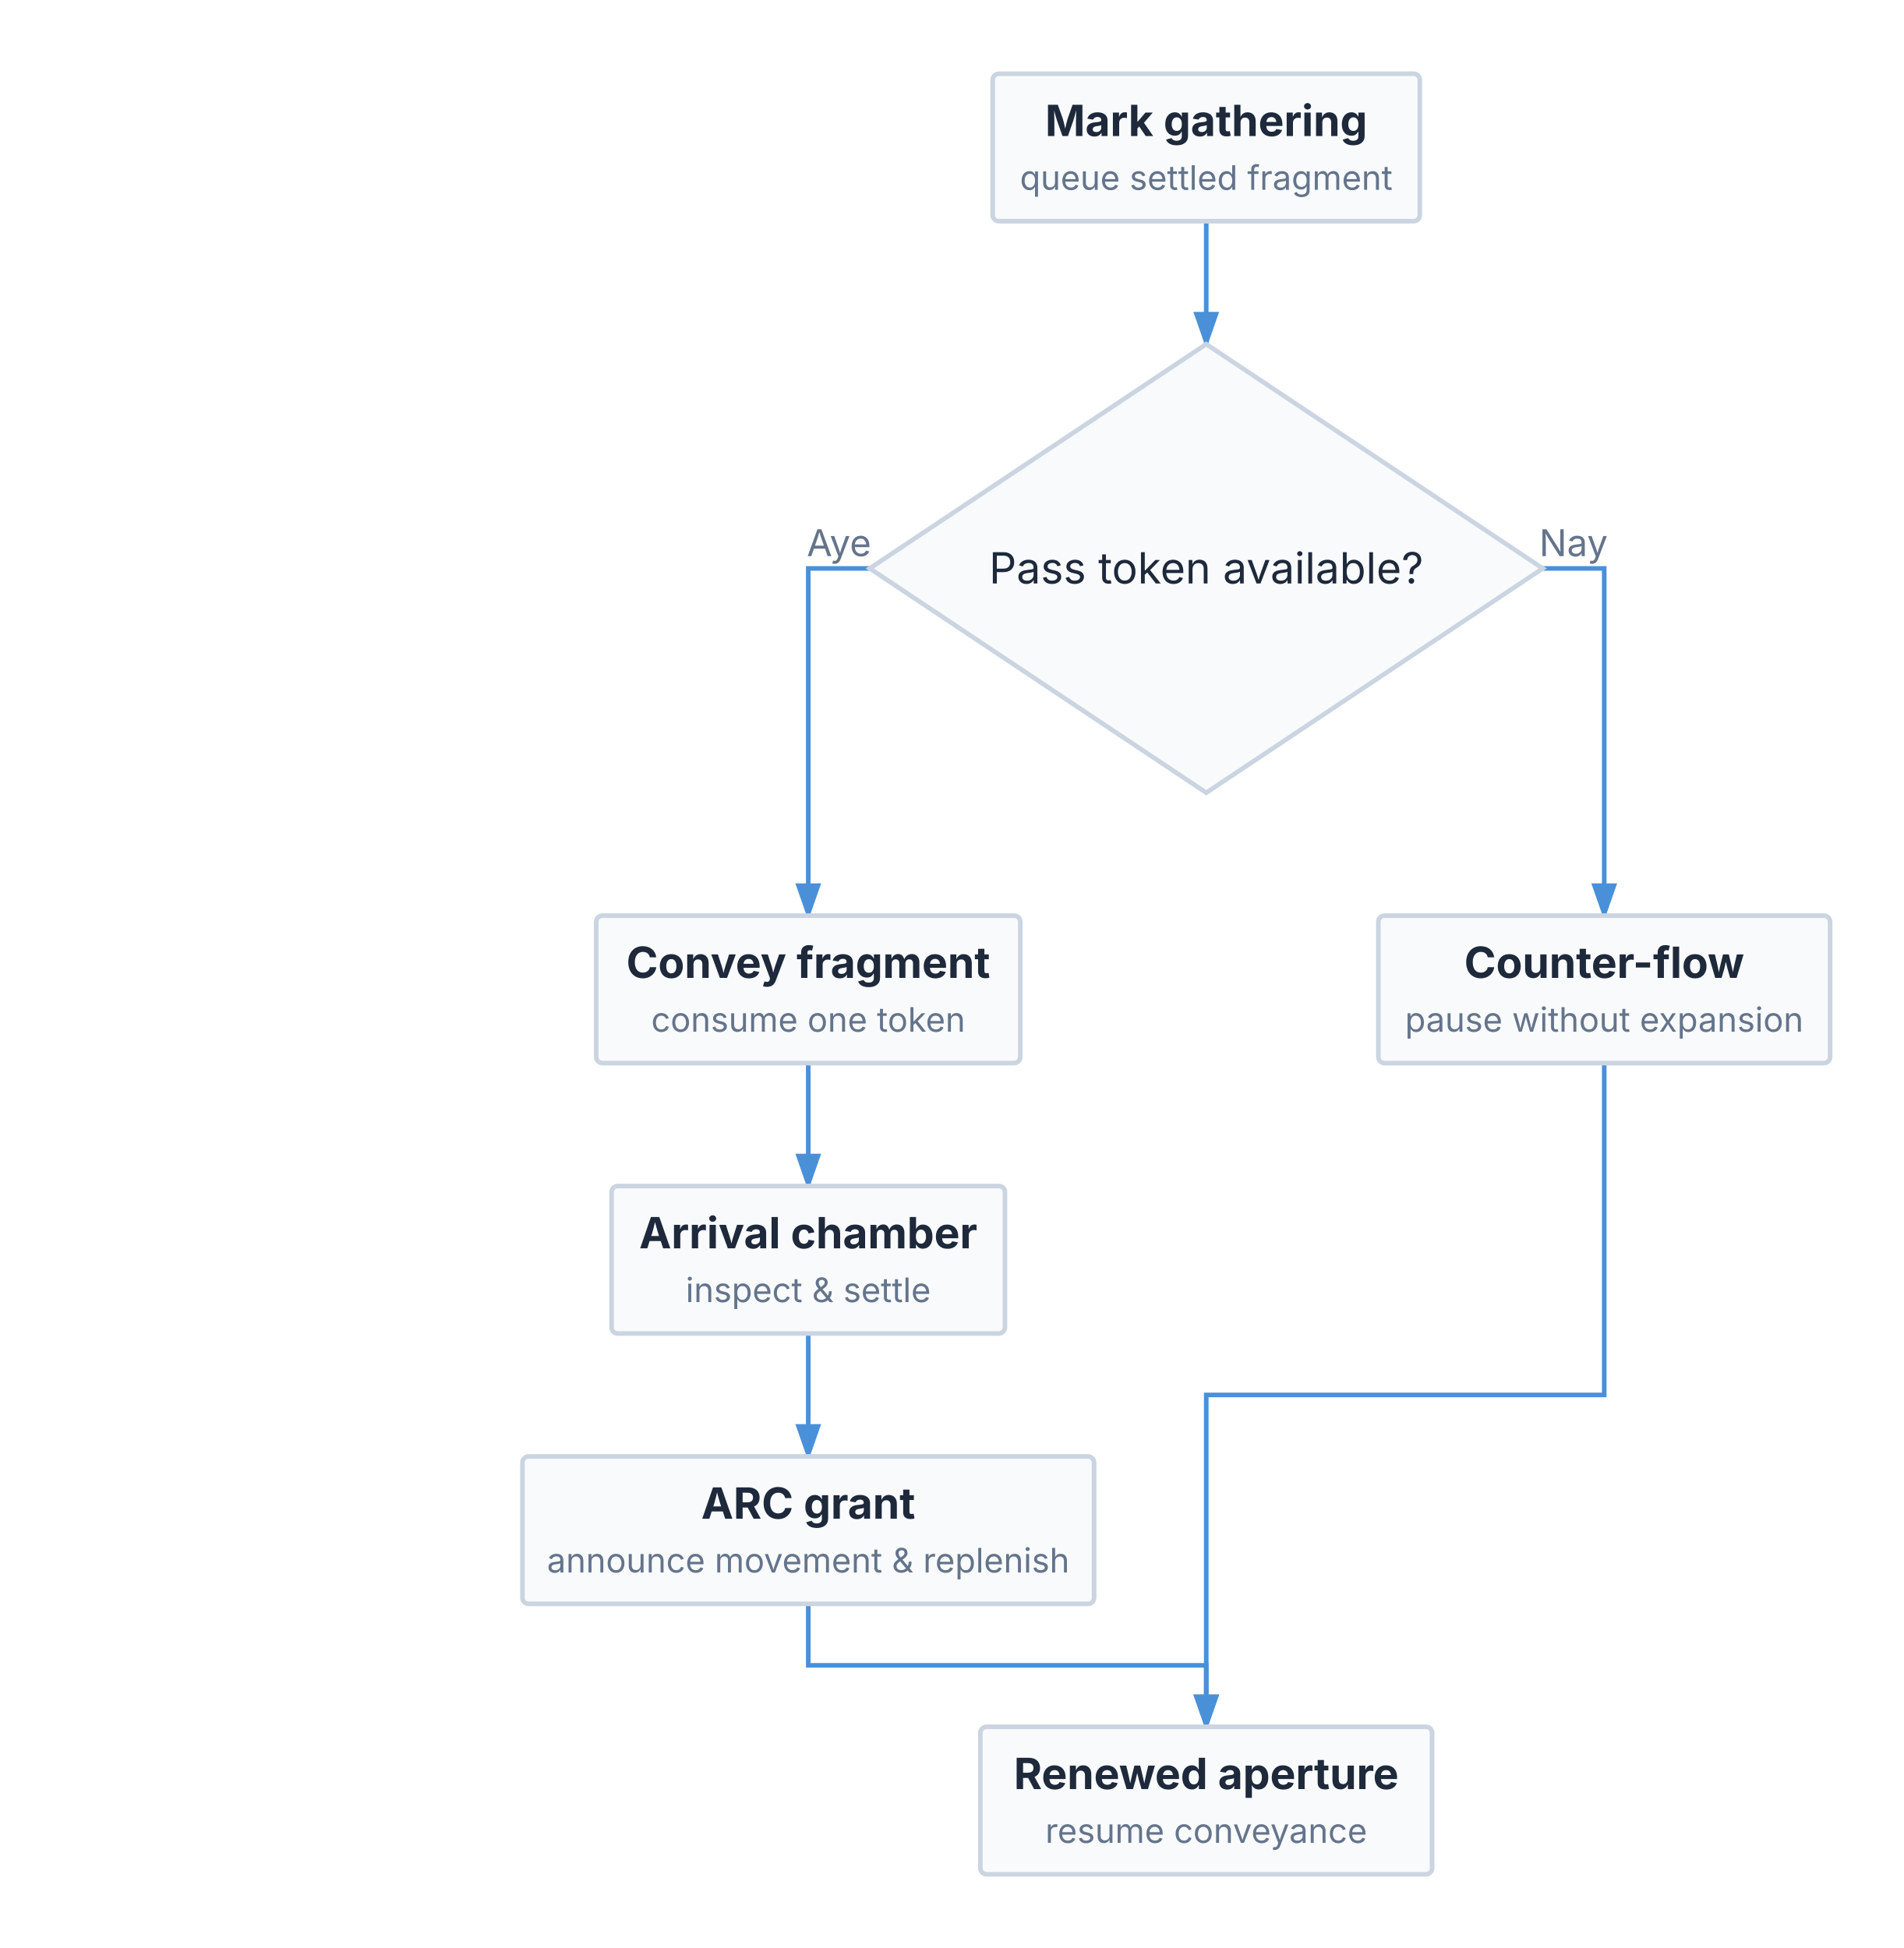
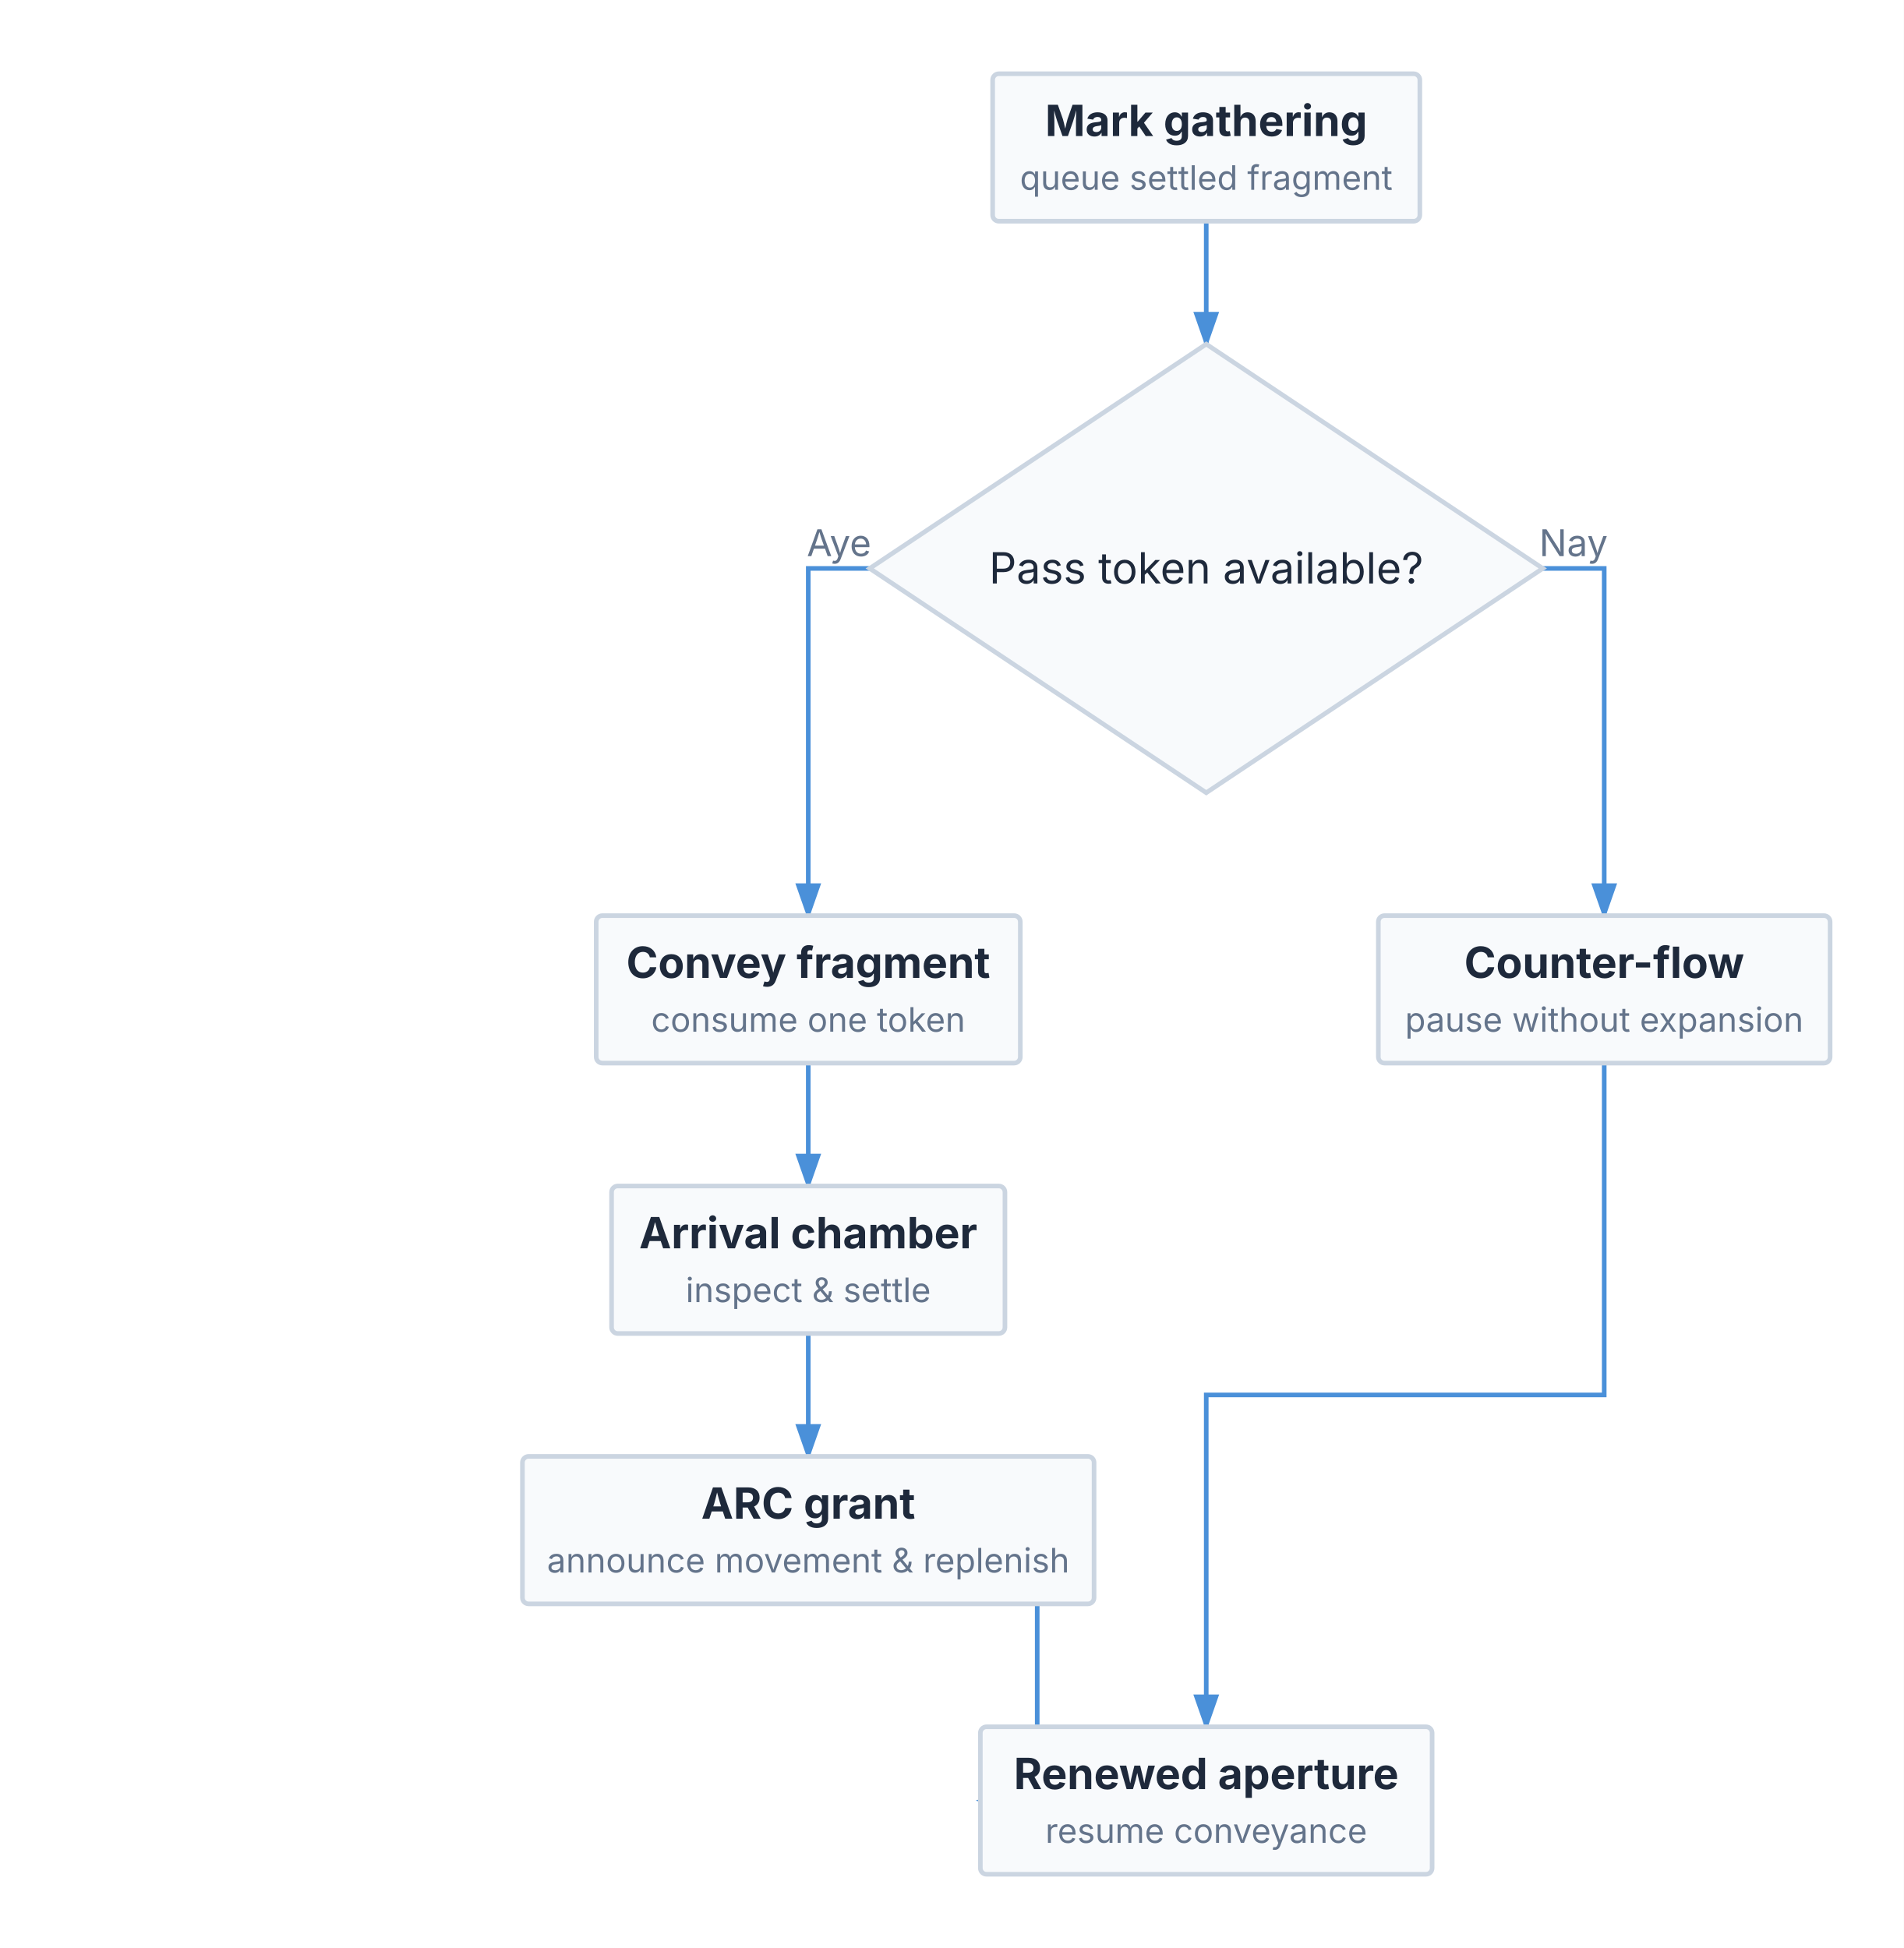
<svg xmlns="http://www.w3.org/2000/svg" viewBox="0 0 619.5 634" width="619.5" height="634">
  <defs>
    <marker id="triton-arrow" markerWidth="8" markerHeight="5.6" refX="7" refY="2.8" orient="auto">
      <polygon points="0 0, 8 2.8, 0 5.6" fill="#4A90D9" />
    </marker>
  </defs>
  <rect x="0" y="0" width="619.5" height="634" fill="#FFFFFF" />
  <path d="M 392.5 72 L 392.5 112" stroke="#4A90D9" stroke-width="1.5" fill="none" marker-end="url(#triton-arrow)" />
  <path d="M 263 346 L 263 386" stroke="#4A90D9" stroke-width="1.5" fill="none" marker-end="url(#triton-arrow)" />
  <path d="M 263 434 L 263 474" stroke="#4A90D9" stroke-width="1.5" fill="none" marker-end="url(#triton-arrow)" />
  <path d="M 283 185 L 263 185 L 263 298" stroke="#4A90D9" stroke-width="1.5" fill="none" marker-end="url(#triton-arrow)" />
  <text x="273" y="181" font-size="12" font-family="Inter, system-ui, -apple-system, sans-serif" fill="#64748B" text-anchor="middle">Aye</text>
  <path d="M 502 185 L 522 185 L 522 298" stroke="#4A90D9" stroke-width="1.5" fill="none" marker-end="url(#triton-arrow)" />
  <text x="512" y="181" font-size="12" font-family="Inter, system-ui, -apple-system, sans-serif" fill="#64748B" text-anchor="middle">Nay</text>
-   <path d="M 263 522 L 263 542 L 392.5 542 L 392.5 562" stroke="#4A90D9" stroke-width="1.5" fill="none" marker-end="url(#triton-arrow)" />
+   <path d="M 356 498 L 337.5 498 L 337.5 586 L 319 586" stroke="#4A90D9" stroke-width="1.5" fill="none" marker-end="url(#triton-arrow)" />
  <path d="M 522 346 L 522 454 L 392.5 454 L 392.5 562" stroke="#4A90D9" stroke-width="1.5" fill="none" marker-end="url(#triton-arrow)" />
  <g id="capture">
    <rect x="323" y="24" width="139" height="48" fill="#F8FAFC" stroke="#CBD5E1" stroke-width="1.5" rx="2" />
    <text x="392.5" y="44.28" font-size="14" font-family="Inter, system-ui, -apple-system, sans-serif" fill="#1E293B" text-anchor="middle" font-weight="bold">Mark gathering</text>
    <text x="392.5" y="61.78" font-size="11" font-family="Inter, system-ui, -apple-system, sans-serif" fill="#64748B" text-anchor="middle">queue settled fragment</text>
  </g>
  <g id="credits">
    <path d="M 392.5 112 L 502 185 L 392.5 258 L 283 185 Z" stroke="#CBD5E1" stroke-width="1.5" fill="#F8FAFC" />
    <text x="392.5" y="189.9" font-size="14" font-family="Inter, system-ui, -apple-system, sans-serif" fill="#1E293B" text-anchor="middle">Pass token available?</text>
  </g>
  <g id="consume">
    <rect x="194" y="298" width="138" height="48" fill="#F8FAFC" stroke="#CBD5E1" stroke-width="1.5" rx="2" />
    <text x="263" y="318.27" font-size="14" font-family="Inter, system-ui, -apple-system, sans-serif" fill="#1E293B" text-anchor="middle" font-weight="bold">Convey fragment</text>
    <text x="263" y="335.78" font-size="11" font-family="Inter, system-ui, -apple-system, sans-serif" fill="#64748B" text-anchor="middle">consume one token</text>
  </g>
  <g id="receive">
    <rect x="199" y="386" width="128" height="48" fill="#F8FAFC" stroke="#CBD5E1" stroke-width="1.5" rx="2" />
    <text x="263" y="406.28" font-size="14" font-family="Inter, system-ui, -apple-system, sans-serif" fill="#1E293B" text-anchor="middle" font-weight="bold">Arrival chamber</text>
    <text x="263" y="423.78" font-size="11" font-family="Inter, system-ui, -apple-system, sans-serif" fill="#64748B" text-anchor="middle">inspect &amp; settle</text>
  </g>
  <g id="ack">
    <rect x="170" y="474" width="186" height="48" fill="#F8FAFC" stroke="#CBD5E1" stroke-width="1.5" rx="2" />
    <text x="263" y="494.28" font-size="14" font-family="Inter, system-ui, -apple-system, sans-serif" fill="#1E293B" text-anchor="middle" font-weight="bold">ARC grant</text>
    <text x="263" y="511.78" font-size="11" font-family="Inter, system-ui, -apple-system, sans-serif" fill="#64748B" text-anchor="middle">announce movement &amp; replenish</text>
  </g>
  <g id="pause">
    <rect x="448.5" y="298" width="147" height="48" fill="#F8FAFC" stroke="#CBD5E1" stroke-width="1.5" rx="2" />
    <text x="522" y="318.27" font-size="14" font-family="Inter, system-ui, -apple-system, sans-serif" fill="#1E293B" text-anchor="middle" font-weight="bold">Counter-flow</text>
    <text x="522" y="335.78" font-size="11" font-family="Inter, system-ui, -apple-system, sans-serif" fill="#64748B" text-anchor="middle">pause without expansion</text>
  </g>
  <g id="resume">
    <rect x="319" y="562" width="147" height="48" fill="#F8FAFC" stroke="#CBD5E1" stroke-width="1.5" rx="2" />
    <text x="392.5" y="582.28" font-size="14" font-family="Inter, system-ui, -apple-system, sans-serif" fill="#1E293B" text-anchor="middle" font-weight="bold">Renewed aperture</text>
    <text x="392.5" y="599.78" font-size="11" font-family="Inter, system-ui, -apple-system, sans-serif" fill="#64748B" text-anchor="middle">resume conveyance</text>
  </g>
</svg>
